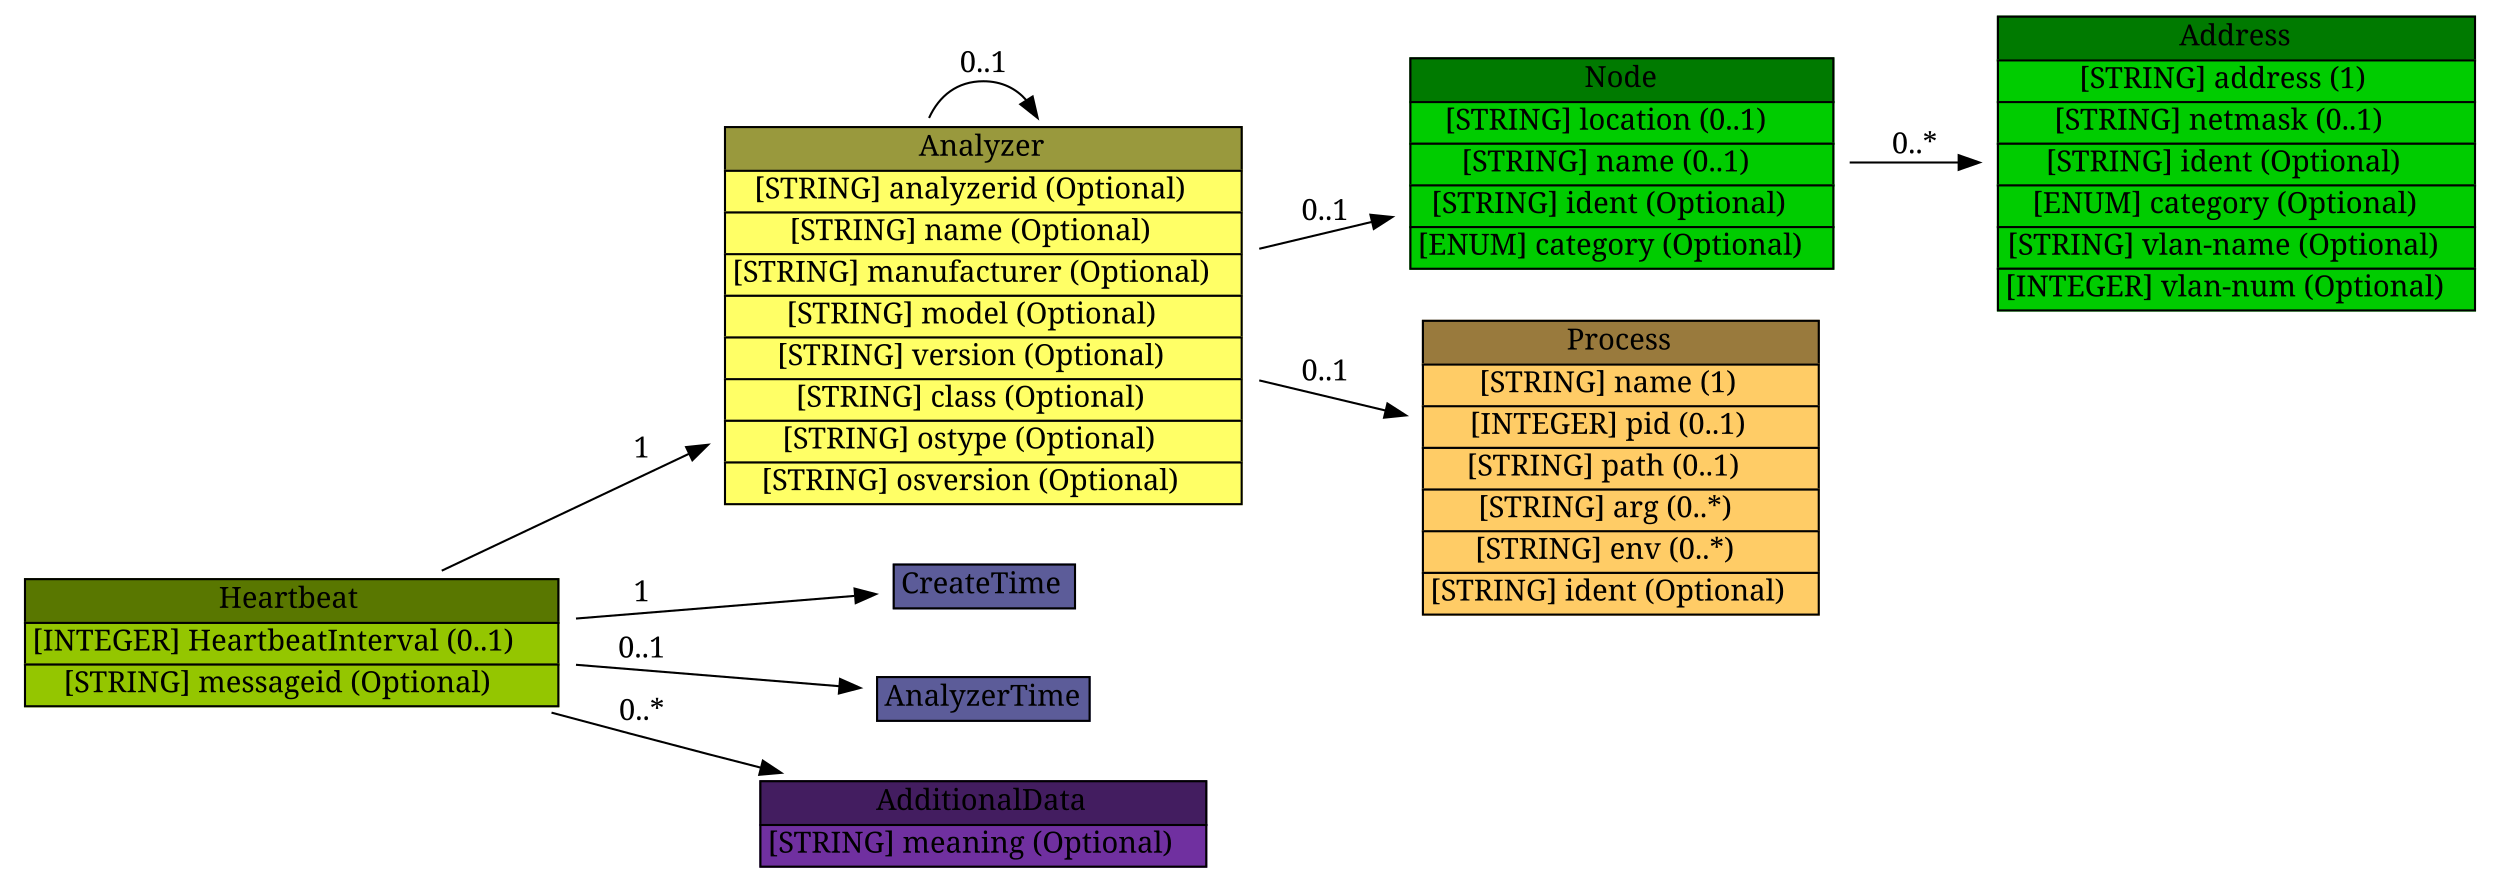
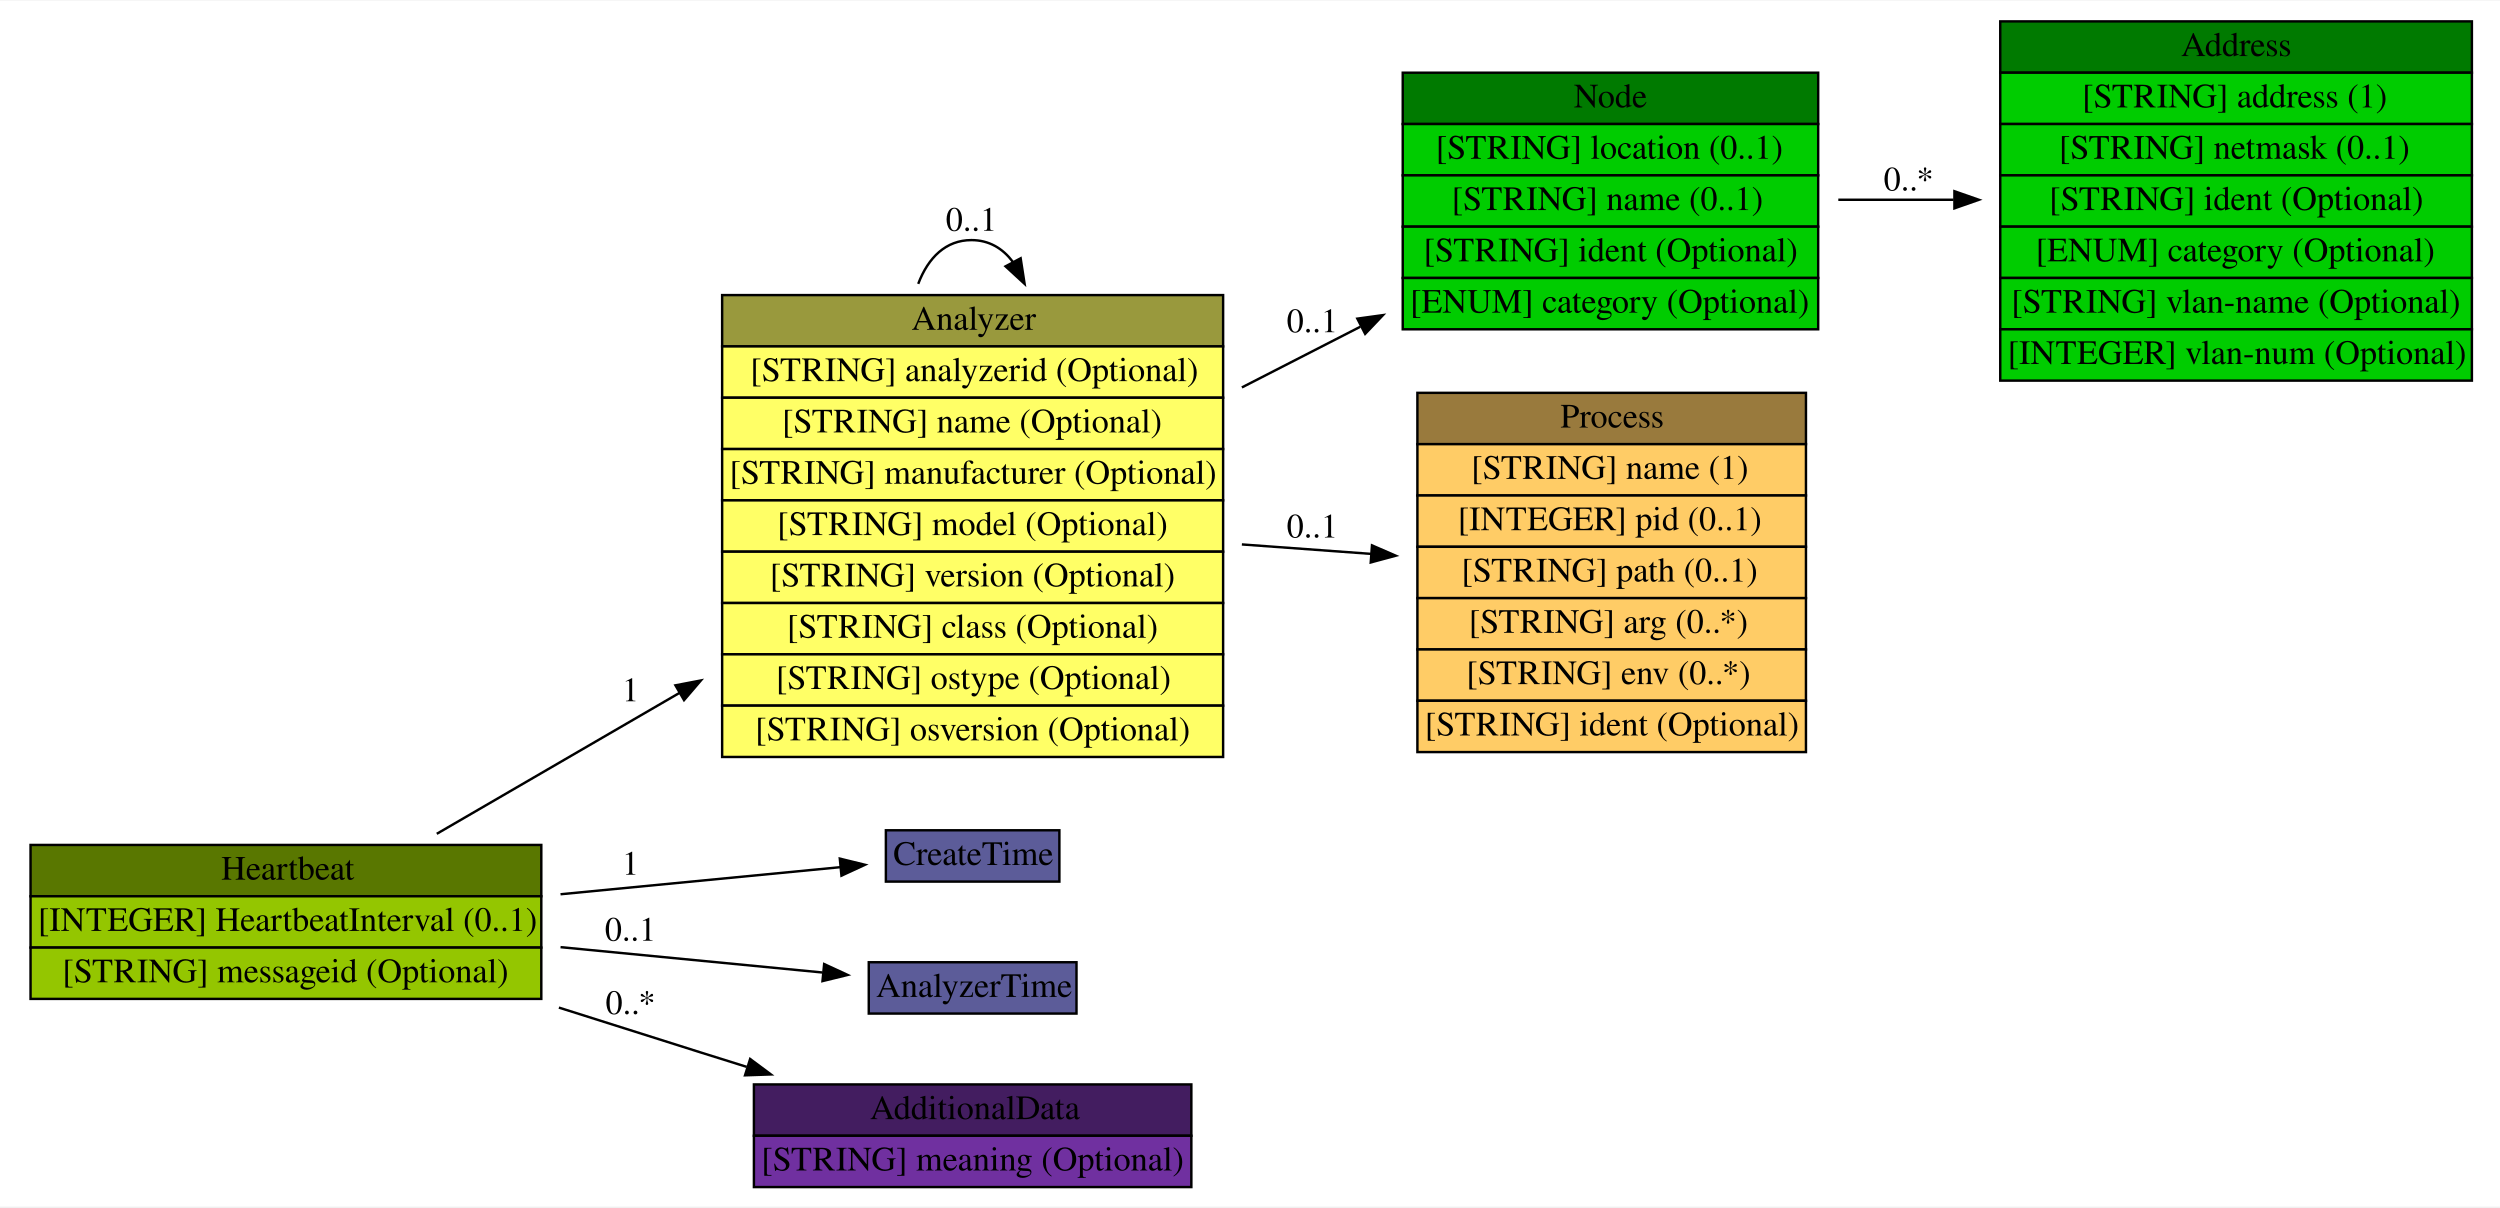
- <svg xmlns="http://www.w3.org/2000/svg" xmlns:xlink="http://www.w3.org/1999/xlink" width="1200pt" height="423pt" viewBox="0.00 0.00 1200.00 423.00">
-   <g id="graph1" class="graph" transform="scale(1 1) rotate(0) translate(4 419)">
-     <polygon fill="white" stroke="white" points="-4,5 -4,-419 1197,-419 1197,5 -4,5" />
+ <svg xmlns="http://www.w3.org/2000/svg" xmlns:xlink="http://www.w3.org/1999/xlink" width="1023pt" height="494pt" viewBox="0.00 0.00 1023.00 493.50">
+   <g id="graph0" class="graph" transform="scale(1 1) rotate(0) translate(4 489.5)">
+     <polygon fill="white" stroke="none" points="-4,4 -4,-489.5 1019,-489.5 1019,4 -4,4" />
    <g id="node1" class="node">
-       <a xlink:href="/idmef_parser/IDMEF/Heartbeat.html" xlink:title="Analyzers use Heartbeat messages to indicate their current status to managers. Heartbeats are intended to be sent in a regular period, say, every ten minutes or every hour. The receipt of a Heartbeat message from an analyzer indicates to the manager that the analyzer is up and running; lack of a Heartbeat message (or more likely, lack of some number of consecutive Heartbeat messages) indicates that the analyzer or its network connection has failed. ">
-         <polygon fill="#597700" stroke="#597700" points="8,-120 8,-141 264,-141 264,-120 8,-120" />
-         <polygon fill="none" stroke="black" points="8,-120 8,-141 264,-141 264,-120 8,-120" />
-         <text text-anchor="start" x="101" y="-127.233" font-family="Times Roman,serif" font-size="14.00">Heartbeat</text>
-       </a>
-       <a xlink:href="/idmef_parser/IDMEF/Heartbeat.html" xlink:title="The interval in seconds at which heartbeats are generated.">
-         <polygon fill="#94c600" stroke="#94c600" points="8,-100 8,-120 264,-120 264,-100 8,-100" />
-         <polygon fill="none" stroke="black" points="8,-100 8,-120 264,-120 264,-100 8,-100" />
-         <text text-anchor="start" x="11.5" y="-106.733" font-family="Times Roman,serif" font-size="14.00">[INTEGER] HeartbeatInterval (0..1) </text>
-       </a>
-       <a xlink:href="/idmef_parser/IDMEF/Heartbeat.html" xlink:title="A unique identifier for the heartbeat; see Section 3.2.9.">
-         <polygon fill="#94c600" stroke="#94c600" points="8,-80 8,-100 264,-100 264,-80 8,-80" />
-         <polygon fill="none" stroke="black" points="8,-80 8,-100 264,-100 264,-80 8,-80" />
-         <text text-anchor="start" x="26.5" y="-86.733" font-family="Times Roman,serif" font-size="14.00">[STRING] messageid (Optional) </text>
-       </a>
+       <g id="a_node1_0">
+         <a xlink:href="/idmef_parser/IDMEF/Heartbeat.html" xlink:title="Analyzers use Heartbeat messages to indicate their current status to managers. Heartbeats are intended to be sent in a regular period, say, every ten minutes or every hour. The receipt of a Heartbeat message from an analyzer indicates to the manager that the analyzer is up and running; lack of a Heartbeat message (or more likely, lack of some number of consecutive Heartbeat messages) indicates that the analyzer or its network connection has failed. ">
+           <polygon fill="#597700" stroke="none" points="8.5,-123 8.5,-144 217.5,-144 217.5,-123 8.5,-123" />
+           <polygon fill="none" stroke="black" points="8.5,-123 8.5,-144 217.5,-144 217.5,-123 8.5,-123" />
+           <text text-anchor="start" x="86.5" y="-129.8" font-family="Times,serif" font-size="14.00">Heartbeat</text>
+         </a>
+       </g>
+       <g id="a_node1_1">
+         <a xlink:href="/idmef_parser/IDMEF/Heartbeat.html" xlink:title="The interval in seconds at which heartbeats are generated.">
+           <polygon fill="#94c600" stroke="none" points="8.5,-102 8.5,-123 217.5,-123 217.5,-102 8.5,-102" />
+           <polygon fill="none" stroke="black" points="8.5,-102 8.5,-123 217.5,-123 217.5,-102 8.5,-102" />
+           <text text-anchor="start" x="11.5" y="-108.8" font-family="Times,serif" font-size="14.00">[INTEGER] HeartbeatInterval (0..1) </text>
+         </a>
+       </g>
+       <g id="a_node1_2">
+         <a xlink:href="/idmef_parser/IDMEF/Heartbeat.html" xlink:title="A unique identifier for the heartbeat; see Section 3.2.9.">
+           <polygon fill="#94c600" stroke="none" points="8.5,-81 8.5,-102 217.5,-102 217.5,-81 8.5,-81" />
+           <polygon fill="none" stroke="black" points="8.5,-81 8.5,-102 217.5,-102 217.5,-81 8.5,-81" />
+           <text text-anchor="start" x="21.5" y="-87.8" font-family="Times,serif" font-size="14.00">[STRING] messageid (Optional) </text>
+         </a>
+       </g>
    </g>
    <g id="node2" class="node">
-       <a xlink:href="/idmef_parser/IDMEF/Analyzer.html" xlink:title="The Analyzer class identifies the analyzer from which the Alert or Heartbeat message originates. Only one analyzer may be encoded for each alert or heartbeat, and that MUST be the analyzer at which the alert or heartbeat originated. Although the IDMEF data model does not prevent the use of hierarchical intrusion detection systems (where alerts get relayed up the tree), it does not provide any way to record the identity of the &quot;relay&quot; analyzers along the path from the originating analyzer to the manager that ultimately receives the alert. ">
-         <polygon fill="#99993d" stroke="#99993d" points="344,-337 344,-358 592,-358 592,-337 344,-337" />
-         <polygon fill="none" stroke="black" points="344,-337 344,-358 592,-358 592,-337 344,-337" />
-         <text text-anchor="start" x="437" y="-344.233" font-family="Times Roman,serif" font-size="14.00">Analyzer</text>
-       </a>
-       <a xlink:href="/idmef_parser/IDMEF/Analyzer.html" xlink:title="(but see below).  A unique identifier for the analyzer; see Section 3.2.9.">
-         <polygon fill="#ffff66" stroke="#ffff66" points="344,-317 344,-337 592,-337 592,-317 344,-317" />
-         <polygon fill="none" stroke="black" points="344,-317 344,-337 592,-337 592,-317 344,-317" />
-         <text text-anchor="start" x="358" y="-323.733" font-family="Times Roman,serif" font-size="14.00">[STRING] analyzerid (Optional) </text>
-       </a>
-       <a xlink:href="/idmef_parser/IDMEF/Analyzer.html" xlink:title="An explicit name for the analyzer that may be easier to understand than the analyzerid.">
-         <polygon fill="#ffff66" stroke="#ffff66" points="344,-297 344,-317 592,-317 592,-297 344,-297" />
-         <polygon fill="none" stroke="black" points="344,-297 344,-317 592,-317 592,-297 344,-297" />
-         <text text-anchor="start" x="375" y="-303.733" font-family="Times Roman,serif" font-size="14.00">[STRING] name (Optional) </text>
-       </a>
-       <a xlink:href="/idmef_parser/IDMEF/Analyzer.html" xlink:title="The manufacturer of the analyzer software and/or hardware.">
-         <polygon fill="#ffff66" stroke="#ffff66" points="344,-277 344,-297 592,-297 592,-277 344,-277" />
-         <polygon fill="none" stroke="black" points="344,-277 344,-297 592,-297 592,-277 344,-277" />
-         <text text-anchor="start" x="347.5" y="-283.733" font-family="Times Roman,serif" font-size="14.00">[STRING] manufacturer (Optional) </text>
-       </a>
-       <a xlink:href="/idmef_parser/IDMEF/Analyzer.html" xlink:title="The model name/number of the analyzer software and/or hardware.">
-         <polygon fill="#ffff66" stroke="#ffff66" points="344,-257 344,-277 592,-277 592,-257 344,-257" />
-         <polygon fill="none" stroke="black" points="344,-257 344,-277 592,-277 592,-257 344,-257" />
-         <text text-anchor="start" x="373.5" y="-263.733" font-family="Times Roman,serif" font-size="14.00">[STRING] model (Optional) </text>
-       </a>
-       <a xlink:href="/idmef_parser/IDMEF/Analyzer.html" xlink:title="The version number of the analyzer software and/or hardware.">
-         <polygon fill="#ffff66" stroke="#ffff66" points="344,-237 344,-257 592,-257 592,-237 344,-237" />
-         <polygon fill="none" stroke="black" points="344,-237 344,-257 592,-257 592,-237 344,-237" />
-         <text text-anchor="start" x="369" y="-243.733" font-family="Times Roman,serif" font-size="14.00">[STRING] version (Optional) </text>
-       </a>
-       <a xlink:href="/idmef_parser/IDMEF/Analyzer.html" xlink:title="The class of analyzer software and/or hardware.">
-         <polygon fill="#ffff66" stroke="#ffff66" points="344,-217 344,-237 592,-237 592,-217 344,-217" />
-         <polygon fill="none" stroke="black" points="344,-217 344,-237 592,-237 592,-217 344,-217" />
-         <text text-anchor="start" x="378" y="-223.733" font-family="Times Roman,serif" font-size="14.00">[STRING] class (Optional) </text>
-       </a>
-       <a xlink:href="/idmef_parser/IDMEF/Analyzer.html" xlink:title="Operating system name.  On POSIX 1003.1 compliant systems, this is the value returned in utsname.sysname by the uname() system call, or the output of the &quot;uname -s&quot; command.">
-         <polygon fill="#ffff66" stroke="#ffff66" points="344,-197 344,-217 592,-217 592,-197 344,-197" />
-         <polygon fill="none" stroke="black" points="344,-197 344,-217 592,-217 592,-197 344,-197" />
-         <text text-anchor="start" x="371.5" y="-203.733" font-family="Times Roman,serif" font-size="14.00">[STRING] ostype (Optional) </text>
-       </a>
-       <a xlink:href="/idmef_parser/IDMEF/Analyzer.html" xlink:title="Operating system version.  On POSIX 1003.1 compliant systems, this is the value returned in utsname.release by the uname() system call, or the output of the &quot;uname -r&quot; command.">
-         <polygon fill="#ffff66" stroke="#ffff66" points="344,-177 344,-197 592,-197 592,-177 344,-177" />
-         <polygon fill="none" stroke="black" points="344,-177 344,-197 592,-197 592,-177 344,-177" />
-         <text text-anchor="start" x="361.5" y="-183.733" font-family="Times Roman,serif" font-size="14.00">[STRING] osversion (Optional) </text>
-       </a>
-     </g>
-     <g id="edge10" class="edge">
-       <path fill="none" stroke="black" d="M208.039,-145.067C242.79,-161.5 285.733,-181.807 326.635,-201.15" />
-       <polygon fill="black" stroke="black" points="325.339,-204.408 335.876,-205.519 328.332,-198.08 325.339,-204.408" />
-       <text text-anchor="middle" x="304" y="-199.4" font-family="Times Roman,serif" font-size="14.00">1</text>
-     </g>
-     <g id="node11" class="node">
-       <a xlink:href="/idmef_parser/IDMEF/CreateTime.html" xlink:title="The CreateTime class is used to indicate the date and time the alert or heartbeat was created by the analyzer. ">
-         <polygon fill="#5c5c99" stroke="#5c5c99" points="425,-127 425,-148 512,-148 512,-127 425,-127" />
-         <polygon fill="none" stroke="black" points="425,-127 425,-148 512,-148 512,-127 425,-127" />
-         <text text-anchor="start" x="428.5" y="-134.233" font-family="Times Roman,serif" font-size="14.00">CreateTime</text>
-       </a>
-     </g>
-     <g id="edge12" class="edge">
-       <path fill="none" stroke="black" d="M272.474,-122.099C318.902,-125.875 368.514,-129.909 406.146,-132.97" />
-       <polygon fill="black" stroke="black" points="406.179,-136.484 416.43,-133.806 406.746,-129.507 406.179,-136.484" />
-       <text text-anchor="middle" x="304" y="-130.4" font-family="Times Roman,serif" font-size="14.00">1</text>
-     </g>
-     <g id="node13" class="node">
-       <a xlink:href="/idmef_parser/IDMEF/AnalyzerTime.html" xlink:title="The AnalyzerTime class is used to indicate the current date and time on the analyzer. Its values should be filled in as late as possible in the message transmission process, ideally immediately before placing the message &quot;on the wire&quot;. ">
-         <polygon fill="#5c5c99" stroke="#5c5c99" points="417,-73 417,-94 519,-94 519,-73 417,-73" />
-         <polygon fill="none" stroke="black" points="417,-73 417,-94 519,-94 519,-73 417,-73" />
-         <text text-anchor="start" x="420.5" y="-80.233" font-family="Times Roman,serif" font-size="14.00">AnalyzerTime</text>
-       </a>
-     </g>
-     <g id="edge14" class="edge">
-       <path fill="none" stroke="black" d="M272.474,-99.901C315.96,-96.365 362.238,-92.601 398.85,-89.624" />
-       <polygon fill="black" stroke="black" points="399.226,-93.105 408.91,-88.805 398.659,-86.128 399.226,-93.105" />
-       <text text-anchor="middle" x="304" y="-103.4" font-family="Times Roman,serif" font-size="14.00">0..1</text>
-     </g>
-     <g id="node15" class="node">
-       <a xlink:href="/idmef_parser/IDMEF/AdditionalData.html" xlink:title="The AdditionalData class is used to provide information that cannot be represented by the data model. AdditionalData can be used to provide atomic data (integers, strings, etc.) in cases where only small amounts of additional information need to be sent; it can also be used to extend the data model and the DTD to support the transmission of complex data (such as packet headers). Detailed instructions for extending the data model and the DTD are provided in Section 5. ">
-         <polygon fill="#431d60" stroke="#431d60" points="361,-23 361,-44 575,-44 575,-23 361,-23" />
-         <polygon fill="none" stroke="black" points="361,-23 361,-44 575,-44 575,-23 361,-23" />
-         <text text-anchor="start" x="416.5" y="-30.233" font-family="Times Roman,serif" font-size="14.00">AdditionalData</text>
-       </a>
-       <a xlink:href="/idmef_parser/IDMEF/AdditionalData.html" xlink:title="A string describing the meaning of the element content. These values will be vendor/implementation dependent; the method for ensuring that managers understand the strings sent by analyzers is outside the scope of this specification.  A list of acceptable meaning keywords is not within the scope of the document, although later versions may undertake to establish such a list.">
-         <polygon fill="#7030a0" stroke="#7030a0" points="361,-3 361,-23 575,-23 575,-3 361,-3" />
-         <polygon fill="none" stroke="black" points="361,-3 361,-23 575,-23 575,-3 361,-3" />
-         <text text-anchor="start" x="364.5" y="-9.733" font-family="Times Roman,serif" font-size="14.00">[STRING] meaning (Optional) </text>
-       </a>
-     </g>
-     <g id="edge16" class="edge">
-       <path fill="none" stroke="black" d="M260.729,-76.936C285.64,-70.242 311.634,-63.335 336,-57 344.134,-54.885 352.556,-52.721 361.03,-50.562" />
-       <polygon fill="black" stroke="black" points="362.157,-53.887 370.987,-48.033 360.433,-47.102 362.157,-53.887" />
-       <text text-anchor="middle" x="304" y="-73.4" font-family="Times Roman,serif" font-size="14.00">0..*</text>
+       <g id="a_node2_3">
+         <a xlink:href="/idmef_parser/IDMEF/Analyzer.html" xlink:title="The Analyzer class identifies the analyzer from which the Alert or Heartbeat message originates. Only one analyzer may be encoded for each alert or heartbeat, and that MUST be the analyzer at which the alert or heartbeat originated. Although the IDMEF data model does not prevent the use of hierarchical intrusion detection systems (where alerts get relayed up the tree), it does not provide any way to record the identity of the &quot;relay&quot; analyzers along the path from the originating analyzer to the manager that ultimately receives the alert. ">
+           <polygon fill="#99993d" stroke="none" points="291.5,-348 291.5,-369 496.5,-369 496.5,-348 291.5,-348" />
+           <polygon fill="none" stroke="black" points="291.5,-348 291.5,-369 496.5,-369 496.5,-348 291.5,-348" />
+           <text text-anchor="start" x="369" y="-354.8" font-family="Times,serif" font-size="14.00">Analyzer</text>
+         </a>
+       </g>
+       <g id="a_node2_4">
+         <a xlink:href="/idmef_parser/IDMEF/Analyzer.html" xlink:title="(but see below).  A unique identifier for the analyzer; see Section 3.2.9.">
+           <polygon fill="#ffff66" stroke="none" points="291.5,-327 291.5,-348 496.5,-348 496.5,-327 291.5,-327" />
+           <polygon fill="none" stroke="black" points="291.5,-327 291.5,-348 496.5,-348 496.5,-327 291.5,-327" />
+           <text text-anchor="start" x="303" y="-333.8" font-family="Times,serif" font-size="14.00">[STRING] analyzerid (Optional) </text>
+         </a>
+       </g>
+       <g id="a_node2_5">
+         <a xlink:href="/idmef_parser/IDMEF/Analyzer.html" xlink:title="An explicit name for the analyzer that may be easier to understand than the analyzerid.">
+           <polygon fill="#ffff66" stroke="none" points="291.5,-306 291.5,-327 496.5,-327 496.5,-306 291.5,-306" />
+           <polygon fill="none" stroke="black" points="291.5,-306 291.5,-327 496.5,-327 496.5,-306 291.5,-306" />
+           <text text-anchor="start" x="316" y="-312.8" font-family="Times,serif" font-size="14.00">[STRING] name (Optional) </text>
+         </a>
+       </g>
+       <g id="a_node2_6">
+         <a xlink:href="/idmef_parser/IDMEF/Analyzer.html" xlink:title="The manufacturer of the analyzer software and/or hardware.">
+           <polygon fill="#ffff66" stroke="none" points="291.5,-285 291.5,-306 496.5,-306 496.5,-285 291.5,-285" />
+           <polygon fill="none" stroke="black" points="291.5,-285 291.5,-306 496.5,-306 496.5,-285 291.5,-285" />
+           <text text-anchor="start" x="294.5" y="-291.8" font-family="Times,serif" font-size="14.00">[STRING] manufacturer (Optional) </text>
+         </a>
+       </g>
+       <g id="a_node2_7">
+         <a xlink:href="/idmef_parser/IDMEF/Analyzer.html" xlink:title="The model name/number of the analyzer software and/or hardware.">
+           <polygon fill="#ffff66" stroke="none" points="291.5,-264 291.5,-285 496.5,-285 496.5,-264 291.5,-264" />
+           <polygon fill="none" stroke="black" points="291.5,-264 291.5,-285 496.5,-285 496.5,-264 291.5,-264" />
+           <text text-anchor="start" x="314" y="-270.8" font-family="Times,serif" font-size="14.00">[STRING] model (Optional) </text>
+         </a>
+       </g>
+       <g id="a_node2_8">
+         <a xlink:href="/idmef_parser/IDMEF/Analyzer.html" xlink:title="The version number of the analyzer software and/or hardware.">
+           <polygon fill="#ffff66" stroke="none" points="291.5,-243 291.5,-264 496.5,-264 496.5,-243 291.5,-243" />
+           <polygon fill="none" stroke="black" points="291.5,-243 291.5,-264 496.5,-264 496.5,-243 291.5,-243" />
+           <text text-anchor="start" x="311" y="-249.8" font-family="Times,serif" font-size="14.00">[STRING] version (Optional) </text>
+         </a>
+       </g>
+       <g id="a_node2_9">
+         <a xlink:href="/idmef_parser/IDMEF/Analyzer.html" xlink:title="The class of analyzer software and/or hardware.">
+           <polygon fill="#ffff66" stroke="none" points="291.5,-222 291.5,-243 496.5,-243 496.5,-222 291.5,-222" />
+           <polygon fill="none" stroke="black" points="291.5,-222 291.5,-243 496.5,-243 496.5,-222 291.5,-222" />
+           <text text-anchor="start" x="318" y="-228.8" font-family="Times,serif" font-size="14.00">[STRING] class (Optional) </text>
+         </a>
+       </g>
+       <g id="a_node2_10">
+         <a xlink:href="/idmef_parser/IDMEF/Analyzer.html" xlink:title="Operating system name.  On POSIX 1003.1 compliant systems, this is the value returned in utsname.sysname by the uname() system call, or the output of the &quot;uname -s&quot; command.">
+           <polygon fill="#ffff66" stroke="none" points="291.5,-201 291.5,-222 496.5,-222 496.5,-201 291.5,-201" />
+           <polygon fill="none" stroke="black" points="291.5,-201 291.5,-222 496.5,-222 496.5,-201 291.5,-201" />
+           <text text-anchor="start" x="313.5" y="-207.8" font-family="Times,serif" font-size="14.00">[STRING] ostype (Optional) </text>
+         </a>
+       </g>
+       <g id="a_node2_11">
+         <a xlink:href="/idmef_parser/IDMEF/Analyzer.html" xlink:title="Operating system version.  On POSIX 1003.1 compliant systems, this is the value returned in utsname.release by the uname() system call, or the output of the &quot;uname -r&quot; command.">
+           <polygon fill="#ffff66" stroke="none" points="291.5,-180 291.5,-201 496.5,-201 496.5,-180 291.5,-180" />
+           <polygon fill="none" stroke="black" points="291.5,-180 291.5,-201 496.5,-201 496.5,-180 291.5,-180" />
+           <text text-anchor="start" x="305" y="-186.8" font-family="Times,serif" font-size="14.00">[STRING] osversion (Optional) </text>
+         </a>
+       </g>
+     </g>
+     <g id="edge5" class="edge">
+       <path fill="none" stroke="black" d="M174.728,-148.552C203.933,-165.51 239.906,-186.397 274.14,-206.275" />
+       <polygon fill="black" stroke="black" points="272.395,-209.309 282.8,-211.303 275.91,-203.255 272.395,-209.309" />
+       <text text-anchor="middle" x="254" y="-202.8" font-family="Times,serif" font-size="14.00">1</text>
+     </g>
+     <g id="node6" class="node">
+       <g id="a_node6_12">
+         <a xlink:href="/idmef_parser/IDMEF/CreateTime.html" xlink:title="The CreateTime class is used to indicate the date and time the alert or heartbeat was created by the analyzer. ">
+           <polygon fill="#5c5c99" stroke="none" points="358.5,-129 358.5,-150 429.5,-150 429.5,-129 358.5,-129" />
+           <polygon fill="none" stroke="black" points="358.5,-129 358.5,-150 429.5,-150 429.5,-129 358.5,-129" />
+           <text text-anchor="start" x="361.5" y="-135.8" font-family="Times,serif" font-size="14.00">CreateTime</text>
+         </a>
+       </g>
+     </g>
+     <g id="edge6" class="edge">
+       <path fill="none" stroke="black" d="M225.372,-123.826C264.907,-127.652 307.525,-131.777 339.829,-134.903" />
+       <polygon fill="black" stroke="black" points="339.648,-138.402 349.939,-135.881 340.322,-131.434 339.648,-138.402" />
+       <text text-anchor="middle" x="254" y="-131.8" font-family="Times,serif" font-size="14.00">1</text>
+     </g>
+     <g id="node7" class="node">
+       <g id="a_node7_13">
+         <a xlink:href="/idmef_parser/IDMEF/AnalyzerTime.html" xlink:title="The AnalyzerTime class is used to indicate the current date and time on the analyzer. Its values should be filled in as late as possible in the message transmission process, ideally immediately before placing the message &quot;on the wire&quot;. ">
+           <polygon fill="#5c5c99" stroke="none" points="351.5,-75 351.5,-96 436.5,-96 436.5,-75 351.5,-75" />
+           <polygon fill="none" stroke="black" points="351.5,-75 351.5,-96 436.5,-96 436.5,-75 351.5,-75" />
+           <text text-anchor="start" x="354.5" y="-81.8" font-family="Times,serif" font-size="14.00">AnalyzerTime</text>
+         </a>
+       </g>
+     </g>
+     <g id="edge7" class="edge">
+       <path fill="none" stroke="black" d="M225.372,-102.174C262.011,-98.628 301.299,-94.826 332.571,-91.799" />
+       <polygon fill="black" stroke="black" points="333.238,-95.251 342.854,-90.804 332.563,-88.284 333.238,-95.251" />
+       <text text-anchor="middle" x="254" y="-104.8" font-family="Times,serif" font-size="14.00">0..1</text>
+     </g>
+     <g id="node8" class="node">
+       <g id="a_node8_14">
+         <a xlink:href="/idmef_parser/IDMEF/AdditionalData.html" xlink:title="The AdditionalData class is used to provide information that cannot be represented by the data model. AdditionalData can be used to provide atomic data (integers, strings, etc.) in cases where only small amounts of additional information need to be sent; it can also be used to extend the data model and the DTD to support the transmission of complex data (such as packet headers). Detailed instructions for extending the data model and the DTD are provided in Section 5. ">
+           <polygon fill="#431d60" stroke="none" points="304.5,-25 304.5,-46 483.5,-46 483.5,-25 304.5,-25" />
+           <polygon fill="none" stroke="black" points="304.5,-25 304.5,-46 483.5,-46 483.5,-25 304.5,-25" />
+           <text text-anchor="start" x="352" y="-31.8" font-family="Times,serif" font-size="14.00">AdditionalData</text>
+         </a>
+       </g>
+       <g id="a_node8_15">
+         <a xlink:href="/idmef_parser/IDMEF/AdditionalData.html" xlink:title="A string describing the meaning of the element content. These values will be vendor/implementation dependent; the method for ensuring that managers understand the strings sent by analyzers is outside the scope of this specification.  A list of acceptable meaning keywords is not within the scope of the document, although later versions may undertake to establish such a list.">
+           <polygon fill="#7030a0" stroke="none" points="304.5,-4 304.5,-25 483.5,-25 483.5,-4 304.5,-4" />
+           <polygon fill="none" stroke="black" points="304.5,-4 304.5,-25 483.5,-25 483.5,-4 304.5,-4" />
+           <text text-anchor="start" x="307.5" y="-10.8" font-family="Times,serif" font-size="14.00">[STRING] meaning (Optional) </text>
+         </a>
+       </g>
    </g>
    <g id="edge8" class="edge">
-       <path fill="none" stroke="black" d="M441.942,-362.373C446.822,-373.068 455.508,-380 468,-380 476.784,-380 483.685,-376.573 488.706,-370.821" />
-       <polygon fill="black" stroke="black" points="491.662,-372.693 494.058,-362.373 485.749,-368.947 491.662,-372.693" />
-       <text text-anchor="middle" x="468" y="-384.4" font-family="Times Roman,serif" font-size="14.00">0..1</text>
+       <path fill="none" stroke="black" d="M224.697,-77.446C244.123,-71.271 264.145,-64.931 283,-59 289.044,-57.099 295.277,-55.145 301.56,-53.181" />
+       <polygon fill="black" stroke="black" points="302.951,-56.413 311.453,-50.092 300.864,-49.732 302.951,-56.413" />
+       <text text-anchor="middle" x="254" y="-74.8" font-family="Times,serif" font-size="14.00">0..*</text>
+     </g>
+     <g id="edge4" class="edge">
+       <path fill="none" stroke="black" d="M371.733,-373.591C375.867,-384.474 383.123,-391.5 393.5,-391.5 400.634,-391.5 406.293,-388.179 410.477,-382.567" />
+       <polygon fill="black" stroke="black" points="413.647,-384.061 415.267,-373.591 407.471,-380.765 413.647,-384.061" />
+       <text text-anchor="middle" x="393.5" y="-395.3" font-family="Times,serif" font-size="14.00">0..1</text>
    </g>
    <g id="node3" class="node">
-       <a xlink:href="/idmef_parser/IDMEF/Node.html" xlink:title="The Node class is used to identify hosts and other network devices (routers, switches, etc.). ">
-         <polygon fill="#007a00" stroke="#007a00" points="673,-370 673,-391 876,-391 876,-370 673,-370" />
-         <polygon fill="none" stroke="black" points="673,-370 673,-391 876,-391 876,-370 673,-370" />
-         <text text-anchor="start" x="756.5" y="-377.233" font-family="Times Roman,serif" font-size="14.00">Node</text>
-       </a>
-       <a xlink:href="/idmef_parser/IDMEF/Node.html" xlink:title="The location of the equipment.">
-         <polygon fill="#00cc00" stroke="#00cc00" points="673,-350 673,-370 876,-370 876,-350 673,-350" />
-         <polygon fill="none" stroke="black" points="673,-350 673,-370 876,-370 876,-350 673,-350" />
-         <text text-anchor="start" x="689.5" y="-356.733" font-family="Times Roman,serif" font-size="14.00">[STRING] location (0..1) </text>
-       </a>
-       <a xlink:href="/idmef_parser/IDMEF/Node.html" xlink:title="The name of the equipment.  This information MUST be provided if no Address information is given.">
-         <polygon fill="#00cc00" stroke="#00cc00" points="673,-330 673,-350 876,-350 876,-330 673,-330" />
-         <polygon fill="none" stroke="black" points="673,-330 673,-350 876,-350 876,-330 673,-330" />
-         <text text-anchor="start" x="697.5" y="-336.733" font-family="Times Roman,serif" font-size="14.00">[STRING] name (0..1) </text>
-       </a>
-       <a xlink:href="/idmef_parser/IDMEF/Node.html" xlink:title="A unique identifier for the node; see Section 3.2.9.">
-         <polygon fill="#00cc00" stroke="#00cc00" points="673,-310 673,-330 876,-330 876,-310 673,-310" />
-         <polygon fill="none" stroke="black" points="673,-310 673,-330 876,-330 876,-310 673,-310" />
-         <text text-anchor="start" x="683" y="-316.733" font-family="Times Roman,serif" font-size="14.00">[STRING] ident (Optional) </text>
-       </a>
-       <a xlink:href="/idmef_parser/IDMEF/Node.html" xlink:title="The &quot;domain&quot; from which the name information was obtained, if relevant.  The permitted values for this attribute are shown in the table below.  The default value is &quot;unknown&quot;. (See also Section 10 for extensions to the table.)">
-         <polygon fill="#00cc00" stroke="#00cc00" points="673,-290 673,-310 876,-310 876,-290 673,-290" />
-         <polygon fill="none" stroke="black" points="673,-290 673,-310 876,-310 876,-290 673,-290" />
-         <text text-anchor="start" x="676.5" y="-296.733" font-family="Times Roman,serif" font-size="14.00">[ENUM] category (Optional) </text>
-       </a>
-     </g>
-     <g id="edge4" class="edge">
-       <path fill="none" stroke="black" d="M600.436,-299.594C618.426,-303.886 636.802,-308.27 654.545,-312.503" />
-       <polygon fill="black" stroke="black" points="653.791,-315.921 664.331,-314.837 655.416,-309.112 653.791,-315.921" />
-       <text text-anchor="middle" x="632" y="-313.4" font-family="Times Roman,serif" font-size="14.00">0..1</text>
-     </g>
-     <g id="node7" class="node">
-       <a xlink:href="/idmef_parser/IDMEF/Process.html" xlink:title="The Process class is used to describe processes being executed on sources, targets, and analyzers. ">
-         <polygon fill="#997a3d" stroke="#997a3d" points="679,-244 679,-265 869,-265 869,-244 679,-244" />
-         <polygon fill="none" stroke="black" points="679,-244 679,-265 869,-265 869,-244 679,-244" />
-         <text text-anchor="start" x="748" y="-251.233" font-family="Times Roman,serif" font-size="14.00">Process</text>
-       </a>
-       <a xlink:href="/idmef_parser/IDMEF/Process.html" xlink:title="The name of the program being executed. This is a short name; path and argument information are provided elsewhere.">
-         <polygon fill="#ffcc66" stroke="#ffcc66" points="679,-224 679,-244 869,-244 869,-224 679,-224" />
-         <polygon fill="none" stroke="black" points="679,-224 679,-244 869,-244 869,-224 679,-224" />
-         <text text-anchor="start" x="706" y="-230.733" font-family="Times Roman,serif" font-size="14.00">[STRING] name (1) </text>
-       </a>
-       <a xlink:href="/idmef_parser/IDMEF/Process.html" xlink:title="The process identifier of the process.">
-         <polygon fill="#ffcc66" stroke="#ffcc66" points="679,-204 679,-224 869,-224 869,-204 679,-204" />
-         <polygon fill="none" stroke="black" points="679,-204 679,-224 869,-224 869,-204 679,-204" />
-         <text text-anchor="start" x="701.5" y="-210.733" font-family="Times Roman,serif" font-size="14.00">[INTEGER] pid (0..1) </text>
-       </a>
-       <a xlink:href="/idmef_parser/IDMEF/Process.html" xlink:title="The full path of the program being executed.">
-         <polygon fill="#ffcc66" stroke="#ffcc66" points="679,-184 679,-204 869,-204 869,-184 679,-184" />
-         <polygon fill="none" stroke="black" points="679,-184 679,-204 869,-204 869,-184 679,-184" />
-         <text text-anchor="start" x="700" y="-190.733" font-family="Times Roman,serif" font-size="14.00">[STRING] path (0..1) </text>
-       </a>
-       <a xlink:href="/idmef_parser/IDMEF/Process.html" xlink:title="A command-line argument to the program. Multiple arguments may be specified (they are assumed to have occurred in the same order they are provided) with multiple uses of arg.">
-         <polygon fill="#ffcc66" stroke="#ffcc66" points="679,-164 679,-184 869,-184 869,-164 679,-164" />
-         <polygon fill="none" stroke="black" points="679,-164 679,-184 869,-184 869,-164 679,-164" />
-         <text text-anchor="start" x="705.5" y="-170.733" font-family="Times Roman,serif" font-size="14.00">[STRING] arg (0..*) </text>
-       </a>
-       <a xlink:href="/idmef_parser/IDMEF/Process.html" xlink:title="An environment string associated with the process; generally of the format &quot;VARIABLE=value&quot;.  Multiple environment strings may be specified with multiple uses of env.">
-         <polygon fill="#ffcc66" stroke="#ffcc66" points="679,-144 679,-164 869,-164 869,-144 679,-144" />
-         <polygon fill="none" stroke="black" points="679,-144 679,-164 869,-164 869,-144 679,-144" />
-         <text text-anchor="start" x="704" y="-150.733" font-family="Times Roman,serif" font-size="14.00">[STRING] env (0..*) </text>
-       </a>
-       <a xlink:href="/idmef_parser/IDMEF/Process.html" xlink:title="A unique identifier for the process; see Section 3.2.9.">
-         <polygon fill="#ffcc66" stroke="#ffcc66" points="679,-124 679,-144 869,-144 869,-124 679,-124" />
-         <polygon fill="none" stroke="black" points="679,-124 679,-144 869,-144 869,-124 679,-124" />
-         <text text-anchor="start" x="682.5" y="-130.733" font-family="Times Roman,serif" font-size="14.00">[STRING] ident (Optional) </text>
-       </a>
-     </g>
-     <g id="edge6" class="edge">
-       <path fill="none" stroke="black" d="M600.436,-236.406C620.61,-231.593 641.27,-226.664 660.978,-221.963" />
-       <polygon fill="black" stroke="black" points="661.964,-225.326 670.879,-219.601 660.34,-218.517 661.964,-225.326" />
-       <text text-anchor="middle" x="632" y="-236.4" font-family="Times Roman,serif" font-size="14.00">0..1</text>
+       <g id="a_node3_16">
+         <a xlink:href="/idmef_parser/IDMEF/Node.html" xlink:title="The Node class is used to identify hosts and other network devices (routers, switches, etc.). ">
+           <polygon fill="#007a00" stroke="none" points="570,-439 570,-460 740,-460 740,-439 570,-439" />
+           <polygon fill="none" stroke="black" points="570,-439 570,-460 740,-460 740,-439 570,-439" />
+           <text text-anchor="start" x="640" y="-445.8" font-family="Times,serif" font-size="14.00">Node</text>
+         </a>
+       </g>
+       <g id="a_node3_17">
+         <a xlink:href="/idmef_parser/IDMEF/Node.html" xlink:title="The location of the equipment.">
+           <polygon fill="#00cc00" stroke="none" points="570,-418 570,-439 740,-439 740,-418 570,-418" />
+           <polygon fill="none" stroke="black" points="570,-418 570,-439 740,-439 740,-418 570,-418" />
+           <text text-anchor="start" x="583.5" y="-424.8" font-family="Times,serif" font-size="14.00">[STRING] location (0..1) </text>
+         </a>
+       </g>
+       <g id="a_node3_18">
+         <a xlink:href="/idmef_parser/IDMEF/Node.html" xlink:title="The name of the equipment.  This information MUST be provided if no Address information is given.">
+           <polygon fill="#00cc00" stroke="none" points="570,-397 570,-418 740,-418 740,-397 570,-397" />
+           <polygon fill="none" stroke="black" points="570,-397 570,-418 740,-418 740,-397 570,-397" />
+           <text text-anchor="start" x="590" y="-403.8" font-family="Times,serif" font-size="14.00">[STRING] name (0..1) </text>
+         </a>
+       </g>
+       <g id="a_node3_19">
+         <a xlink:href="/idmef_parser/IDMEF/Node.html" xlink:title="A unique identifier for the node; see Section 3.2.9.">
+           <polygon fill="#00cc00" stroke="none" points="570,-376 570,-397 740,-397 740,-376 570,-376" />
+           <polygon fill="none" stroke="black" points="570,-376 570,-397 740,-397 740,-376 570,-376" />
+           <text text-anchor="start" x="578.5" y="-382.8" font-family="Times,serif" font-size="14.00">[STRING] ident (Optional) </text>
+         </a>
+       </g>
+       <g id="a_node3_20">
+         <a xlink:href="/idmef_parser/IDMEF/Node.html" xlink:title="The &quot;domain&quot; from which the name information was obtained, if relevant.  The permitted values for this attribute are shown in the table below.  The default value is &quot;unknown&quot;. (See also Section 10 for extensions to the table.)">
+           <polygon fill="#00cc00" stroke="none" points="570,-355 570,-376 740,-376 740,-355 570,-355" />
+           <polygon fill="none" stroke="black" points="570,-355 570,-376 740,-376 740,-355 570,-355" />
+           <text text-anchor="start" x="573" y="-361.8" font-family="Times,serif" font-size="14.00">[ENUM] category (Optional) </text>
+         </a>
+       </g>
+     </g>
+     <g id="edge2" class="edge">
+       <path fill="none" stroke="black" d="M504.175,-331.211C520.248,-339.449 536.742,-347.903 552.639,-356.05" />
+       <polygon fill="black" stroke="black" points="551.426,-359.361 561.921,-360.808 554.619,-353.132 551.426,-359.361" />
+       <text text-anchor="middle" x="533" y="-353.8" font-family="Times,serif" font-size="14.00">0..1</text>
+     </g>
+     <g id="node5" class="node">
+       <g id="a_node5_21">
+         <a xlink:href="/idmef_parser/IDMEF/Process.html" xlink:title="The Process class is used to describe processes being executed on sources, targets, and analyzers. ">
+           <polygon fill="#997a3d" stroke="none" points="576,-308 576,-329 735,-329 735,-308 576,-308" />
+           <polygon fill="none" stroke="black" points="576,-308 576,-329 735,-329 735,-308 576,-308" />
+           <text text-anchor="start" x="634.5" y="-314.8" font-family="Times,serif" font-size="14.00">Process</text>
+         </a>
+       </g>
+       <g id="a_node5_22">
+         <a xlink:href="/idmef_parser/IDMEF/Process.html" xlink:title="The name of the program being executed. This is a short name; path and argument information are provided elsewhere.">
+           <polygon fill="#ffcc66" stroke="none" points="576,-287 576,-308 735,-308 735,-287 576,-287" />
+           <polygon fill="none" stroke="black" points="576,-287 576,-308 735,-308 735,-287 576,-287" />
+           <text text-anchor="start" x="598" y="-293.8" font-family="Times,serif" font-size="14.00">[STRING] name (1) </text>
+         </a>
+       </g>
+       <g id="a_node5_23">
+         <a xlink:href="/idmef_parser/IDMEF/Process.html" xlink:title="The process identifier of the process.">
+           <polygon fill="#ffcc66" stroke="none" points="576,-266 576,-287 735,-287 735,-266 576,-266" />
+           <polygon fill="none" stroke="black" points="576,-266 576,-287 735,-287 735,-266 576,-266" />
+           <text text-anchor="start" x="592.5" y="-272.8" font-family="Times,serif" font-size="14.00">[INTEGER] pid (0..1) </text>
+         </a>
+       </g>
+       <g id="a_node5_24">
+         <a xlink:href="/idmef_parser/IDMEF/Process.html" xlink:title="The full path of the program being executed.">
+           <polygon fill="#ffcc66" stroke="none" points="576,-245 576,-266 735,-266 735,-245 576,-245" />
+           <polygon fill="none" stroke="black" points="576,-245 576,-266 735,-266 735,-245 576,-245" />
+           <text text-anchor="start" x="594" y="-251.8" font-family="Times,serif" font-size="14.00">[STRING] path (0..1) </text>
+         </a>
+       </g>
+       <g id="a_node5_25">
+         <a xlink:href="/idmef_parser/IDMEF/Process.html" xlink:title="A command-line argument to the program. Multiple arguments may be specified (they are assumed to have occurred in the same order they are provided) with multiple uses of arg.">
+           <polygon fill="#ffcc66" stroke="none" points="576,-224 576,-245 735,-245 735,-224 576,-224" />
+           <polygon fill="none" stroke="black" points="576,-224 576,-245 735,-245 735,-224 576,-224" />
+           <text text-anchor="start" x="597" y="-230.8" font-family="Times,serif" font-size="14.00">[STRING] arg (0..*) </text>
+         </a>
+       </g>
+       <g id="a_node5_26">
+         <a xlink:href="/idmef_parser/IDMEF/Process.html" xlink:title="An environment string associated with the process; generally of the format &quot;VARIABLE=value&quot;.  Multiple environment strings may be specified with multiple uses of env.">
+           <polygon fill="#ffcc66" stroke="none" points="576,-203 576,-224 735,-224 735,-203 576,-203" />
+           <polygon fill="none" stroke="black" points="576,-203 576,-224 735,-224 735,-203 576,-203" />
+           <text text-anchor="start" x="596" y="-209.8" font-family="Times,serif" font-size="14.00">[STRING] env (0..*) </text>
+         </a>
+       </g>
+       <g id="a_node5_27">
+         <a xlink:href="/idmef_parser/IDMEF/Process.html" xlink:title="A unique identifier for the process; see Section 3.2.9.">
+           <polygon fill="#ffcc66" stroke="none" points="576,-182 576,-203 735,-203 735,-182 576,-182" />
+           <polygon fill="none" stroke="black" points="576,-182 576,-203 735,-203 735,-182 576,-182" />
+           <text text-anchor="start" x="579" y="-188.8" font-family="Times,serif" font-size="14.00">[STRING] ident (Optional) </text>
+         </a>
+       </g>
+     </g>
+     <g id="edge3" class="edge">
+       <path fill="none" stroke="black" d="M504.175,-266.97C521.751,-265.683 539.831,-264.359 557.082,-263.096" />
+       <polygon fill="black" stroke="black" points="557.416,-266.581 567.134,-262.36 556.905,-259.6 557.416,-266.581" />
+       <text text-anchor="middle" x="533" y="-269.8" font-family="Times,serif" font-size="14.00">0..1</text>
    </g>
    <g id="node4" class="node">
-       <a xlink:href="/idmef_parser/IDMEF/Address.html" xlink:title="The Address class is used to represent network, hardware, and application addresses. ">
-         <polygon fill="#007a00" stroke="#007a00" points="955,-390 955,-411 1184,-411 1184,-390 955,-390" />
-         <polygon fill="none" stroke="black" points="955,-390 955,-411 1184,-411 1184,-390 955,-390" />
-         <text text-anchor="start" x="1042" y="-397.233" font-family="Times Roman,serif" font-size="14.00">Address</text>
-       </a>
-       <a xlink:href="/idmef_parser/IDMEF/Address.html" xlink:title="The address information.  The format of this data is governed by the category attribute.">
-         <polygon fill="#00cc00" stroke="#00cc00" points="955,-370 955,-390 1184,-390 1184,-370 955,-370" />
-         <polygon fill="none" stroke="black" points="955,-370 955,-390 1184,-390 1184,-370 955,-370" />
-         <text text-anchor="start" x="994" y="-376.733" font-family="Times Roman,serif" font-size="14.00">[STRING] address (1) </text>
-       </a>
-       <a xlink:href="/idmef_parser/IDMEF/Address.html" xlink:title="The network mask for the address, if appropriate.">
-         <polygon fill="#00cc00" stroke="#00cc00" points="955,-350 955,-370 1184,-370 1184,-350 955,-350" />
-         <polygon fill="none" stroke="black" points="955,-350 955,-370 1184,-370 1184,-350 955,-350" />
-         <text text-anchor="start" x="982" y="-356.733" font-family="Times Roman,serif" font-size="14.00">[STRING] netmask (0..1) </text>
-       </a>
-       <a xlink:href="/idmef_parser/IDMEF/Address.html" xlink:title="A unique identifier for the address; see Section 3.2.9.">
-         <polygon fill="#00cc00" stroke="#00cc00" points="955,-330 955,-350 1184,-350 1184,-330 955,-330" />
-         <polygon fill="none" stroke="black" points="955,-330 955,-350 1184,-350 1184,-330 955,-330" />
-         <text text-anchor="start" x="978" y="-336.733" font-family="Times Roman,serif" font-size="14.00">[STRING] ident (Optional) </text>
-       </a>
-       <a xlink:href="/idmef_parser/IDMEF/Address.html" xlink:title="The type of address represented.  The permitted values for this attribute are shown below.  The default value is &quot;unknown&quot;.  (See also Section 10.)">
-         <polygon fill="#00cc00" stroke="#00cc00" points="955,-310 955,-330 1184,-330 1184,-310 955,-310" />
-         <polygon fill="none" stroke="black" points="955,-310 955,-330 1184,-330 1184,-310 955,-310" />
-         <text text-anchor="start" x="971.5" y="-316.733" font-family="Times Roman,serif" font-size="14.00">[ENUM] category (Optional) </text>
-       </a>
-       <a xlink:href="/idmef_parser/IDMEF/Address.html" xlink:title="The name of the Virtual LAN to which the address belongs.">
-         <polygon fill="#00cc00" stroke="#00cc00" points="955,-290 955,-310 1184,-310 1184,-290 955,-290" />
-         <polygon fill="none" stroke="black" points="955,-290 955,-310 1184,-310 1184,-290 955,-290" />
-         <text text-anchor="start" x="959.5" y="-296.733" font-family="Times Roman,serif" font-size="14.00">[STRING] vlan-name (Optional) </text>
-       </a>
-       <a xlink:href="/idmef_parser/IDMEF/Address.html" xlink:title="The number of the Virtual LAN to which the address belongs.">
-         <polygon fill="#00cc00" stroke="#00cc00" points="955,-270 955,-290 1184,-290 1184,-270 955,-270" />
-         <polygon fill="none" stroke="black" points="955,-270 955,-290 1184,-290 1184,-270 955,-270" />
-         <text text-anchor="start" x="958.5" y="-276.733" font-family="Times Roman,serif" font-size="14.00">[INTEGER] vlan-num (Optional) </text>
-       </a>
-     </g>
-     <g id="edge2" class="edge">
-       <path fill="none" stroke="black" d="M883.847,-341C900.827,-341 918.521,-341 935.944,-341" />
-       <polygon fill="black" stroke="black" points="936.163,-344.5 946.163,-341 936.163,-337.5 936.163,-344.5" />
-       <text text-anchor="middle" x="915" y="-345.4" font-family="Times Roman,serif" font-size="14.00">0..*</text>
+       <g id="a_node4_28">
+         <a xlink:href="/idmef_parser/IDMEF/Address.html" xlink:title="The Address class is used to represent network, hardware, and application addresses. ">
+           <polygon fill="#007a00" stroke="none" points="814.5,-460 814.5,-481 1007.5,-481 1007.5,-460 814.5,-460" />
+           <polygon fill="none" stroke="black" points="814.5,-460 814.5,-481 1007.5,-481 1007.5,-460 814.5,-460" />
+           <text text-anchor="start" x="888.5" y="-466.8" font-family="Times,serif" font-size="14.00">Address</text>
+         </a>
+       </g>
+       <g id="a_node4_29">
+         <a xlink:href="/idmef_parser/IDMEF/Address.html" xlink:title="The address information.  The format of this data is governed by the category attribute.">
+           <polygon fill="#00cc00" stroke="none" points="814.5,-439 814.5,-460 1007.5,-460 1007.5,-439 814.5,-439" />
+           <polygon fill="none" stroke="black" points="814.5,-439 814.5,-460 1007.5,-460 1007.5,-439 814.5,-439" />
+           <text text-anchor="start" x="848" y="-445.8" font-family="Times,serif" font-size="14.00">[STRING] address (1) </text>
+         </a>
+       </g>
+       <g id="a_node4_30">
+         <a xlink:href="/idmef_parser/IDMEF/Address.html" xlink:title="The network mask for the address, if appropriate.">
+           <polygon fill="#00cc00" stroke="none" points="814.5,-418 814.5,-439 1007.5,-439 1007.5,-418 814.5,-418" />
+           <polygon fill="none" stroke="black" points="814.5,-418 814.5,-439 1007.5,-439 1007.5,-418 814.5,-418" />
+           <text text-anchor="start" x="838.5" y="-424.8" font-family="Times,serif" font-size="14.00">[STRING] netmask (0..1) </text>
+         </a>
+       </g>
+       <g id="a_node4_31">
+         <a xlink:href="/idmef_parser/IDMEF/Address.html" xlink:title="A unique identifier for the address; see Section 3.2.9.">
+           <polygon fill="#00cc00" stroke="none" points="814.5,-397 814.5,-418 1007.5,-418 1007.5,-397 814.5,-397" />
+           <polygon fill="none" stroke="black" points="814.5,-397 814.5,-418 1007.5,-418 1007.5,-397 814.5,-397" />
+           <text text-anchor="start" x="834.5" y="-403.8" font-family="Times,serif" font-size="14.00">[STRING] ident (Optional) </text>
+         </a>
+       </g>
+       <g id="a_node4_32">
+         <a xlink:href="/idmef_parser/IDMEF/Address.html" xlink:title="The type of address represented.  The permitted values for this attribute are shown below.  The default value is &quot;unknown&quot;.  (See also Section 10.)">
+           <polygon fill="#00cc00" stroke="none" points="814.5,-376 814.5,-397 1007.5,-397 1007.5,-376 814.5,-376" />
+           <polygon fill="none" stroke="black" points="814.5,-376 814.5,-397 1007.5,-397 1007.5,-376 814.5,-376" />
+           <text text-anchor="start" x="829" y="-382.8" font-family="Times,serif" font-size="14.00">[ENUM] category (Optional) </text>
+         </a>
+       </g>
+       <g id="a_node4_33">
+         <a xlink:href="/idmef_parser/IDMEF/Address.html" xlink:title="The name of the Virtual LAN to which the address belongs.">
+           <polygon fill="#00cc00" stroke="none" points="814.5,-355 814.5,-376 1007.5,-376 1007.5,-355 814.5,-355" />
+           <polygon fill="none" stroke="black" points="814.5,-355 814.5,-376 1007.5,-376 1007.5,-355 814.5,-355" />
+           <text text-anchor="start" x="819" y="-361.8" font-family="Times,serif" font-size="14.00">[STRING] vlan-name (Optional) </text>
+         </a>
+       </g>
+       <g id="a_node4_34">
+         <a xlink:href="/idmef_parser/IDMEF/Address.html" xlink:title="The number of the Virtual LAN to which the address belongs.">
+           <polygon fill="#00cc00" stroke="none" points="814.5,-334 814.5,-355 1007.5,-355 1007.5,-334 814.5,-334" />
+           <polygon fill="none" stroke="black" points="814.5,-334 814.5,-355 1007.5,-355 1007.5,-334 814.5,-334" />
+           <text text-anchor="start" x="817.5" y="-340.8" font-family="Times,serif" font-size="14.00">[INTEGER] vlan-num (Optional) </text>
+         </a>
+       </g>
+     </g>
+     <g id="edge1" class="edge">
+       <path fill="none" stroke="black" d="M748.236,-408C763.565,-408 779.623,-408 795.416,-408" />
+       <polygon fill="black" stroke="black" points="795.746,-411.5 805.746,-408 795.746,-404.5 795.746,-411.5" />
+       <text text-anchor="middle" x="777" y="-411.8" font-family="Times,serif" font-size="14.00">0..*</text>
    </g>
  </g>
</svg>
